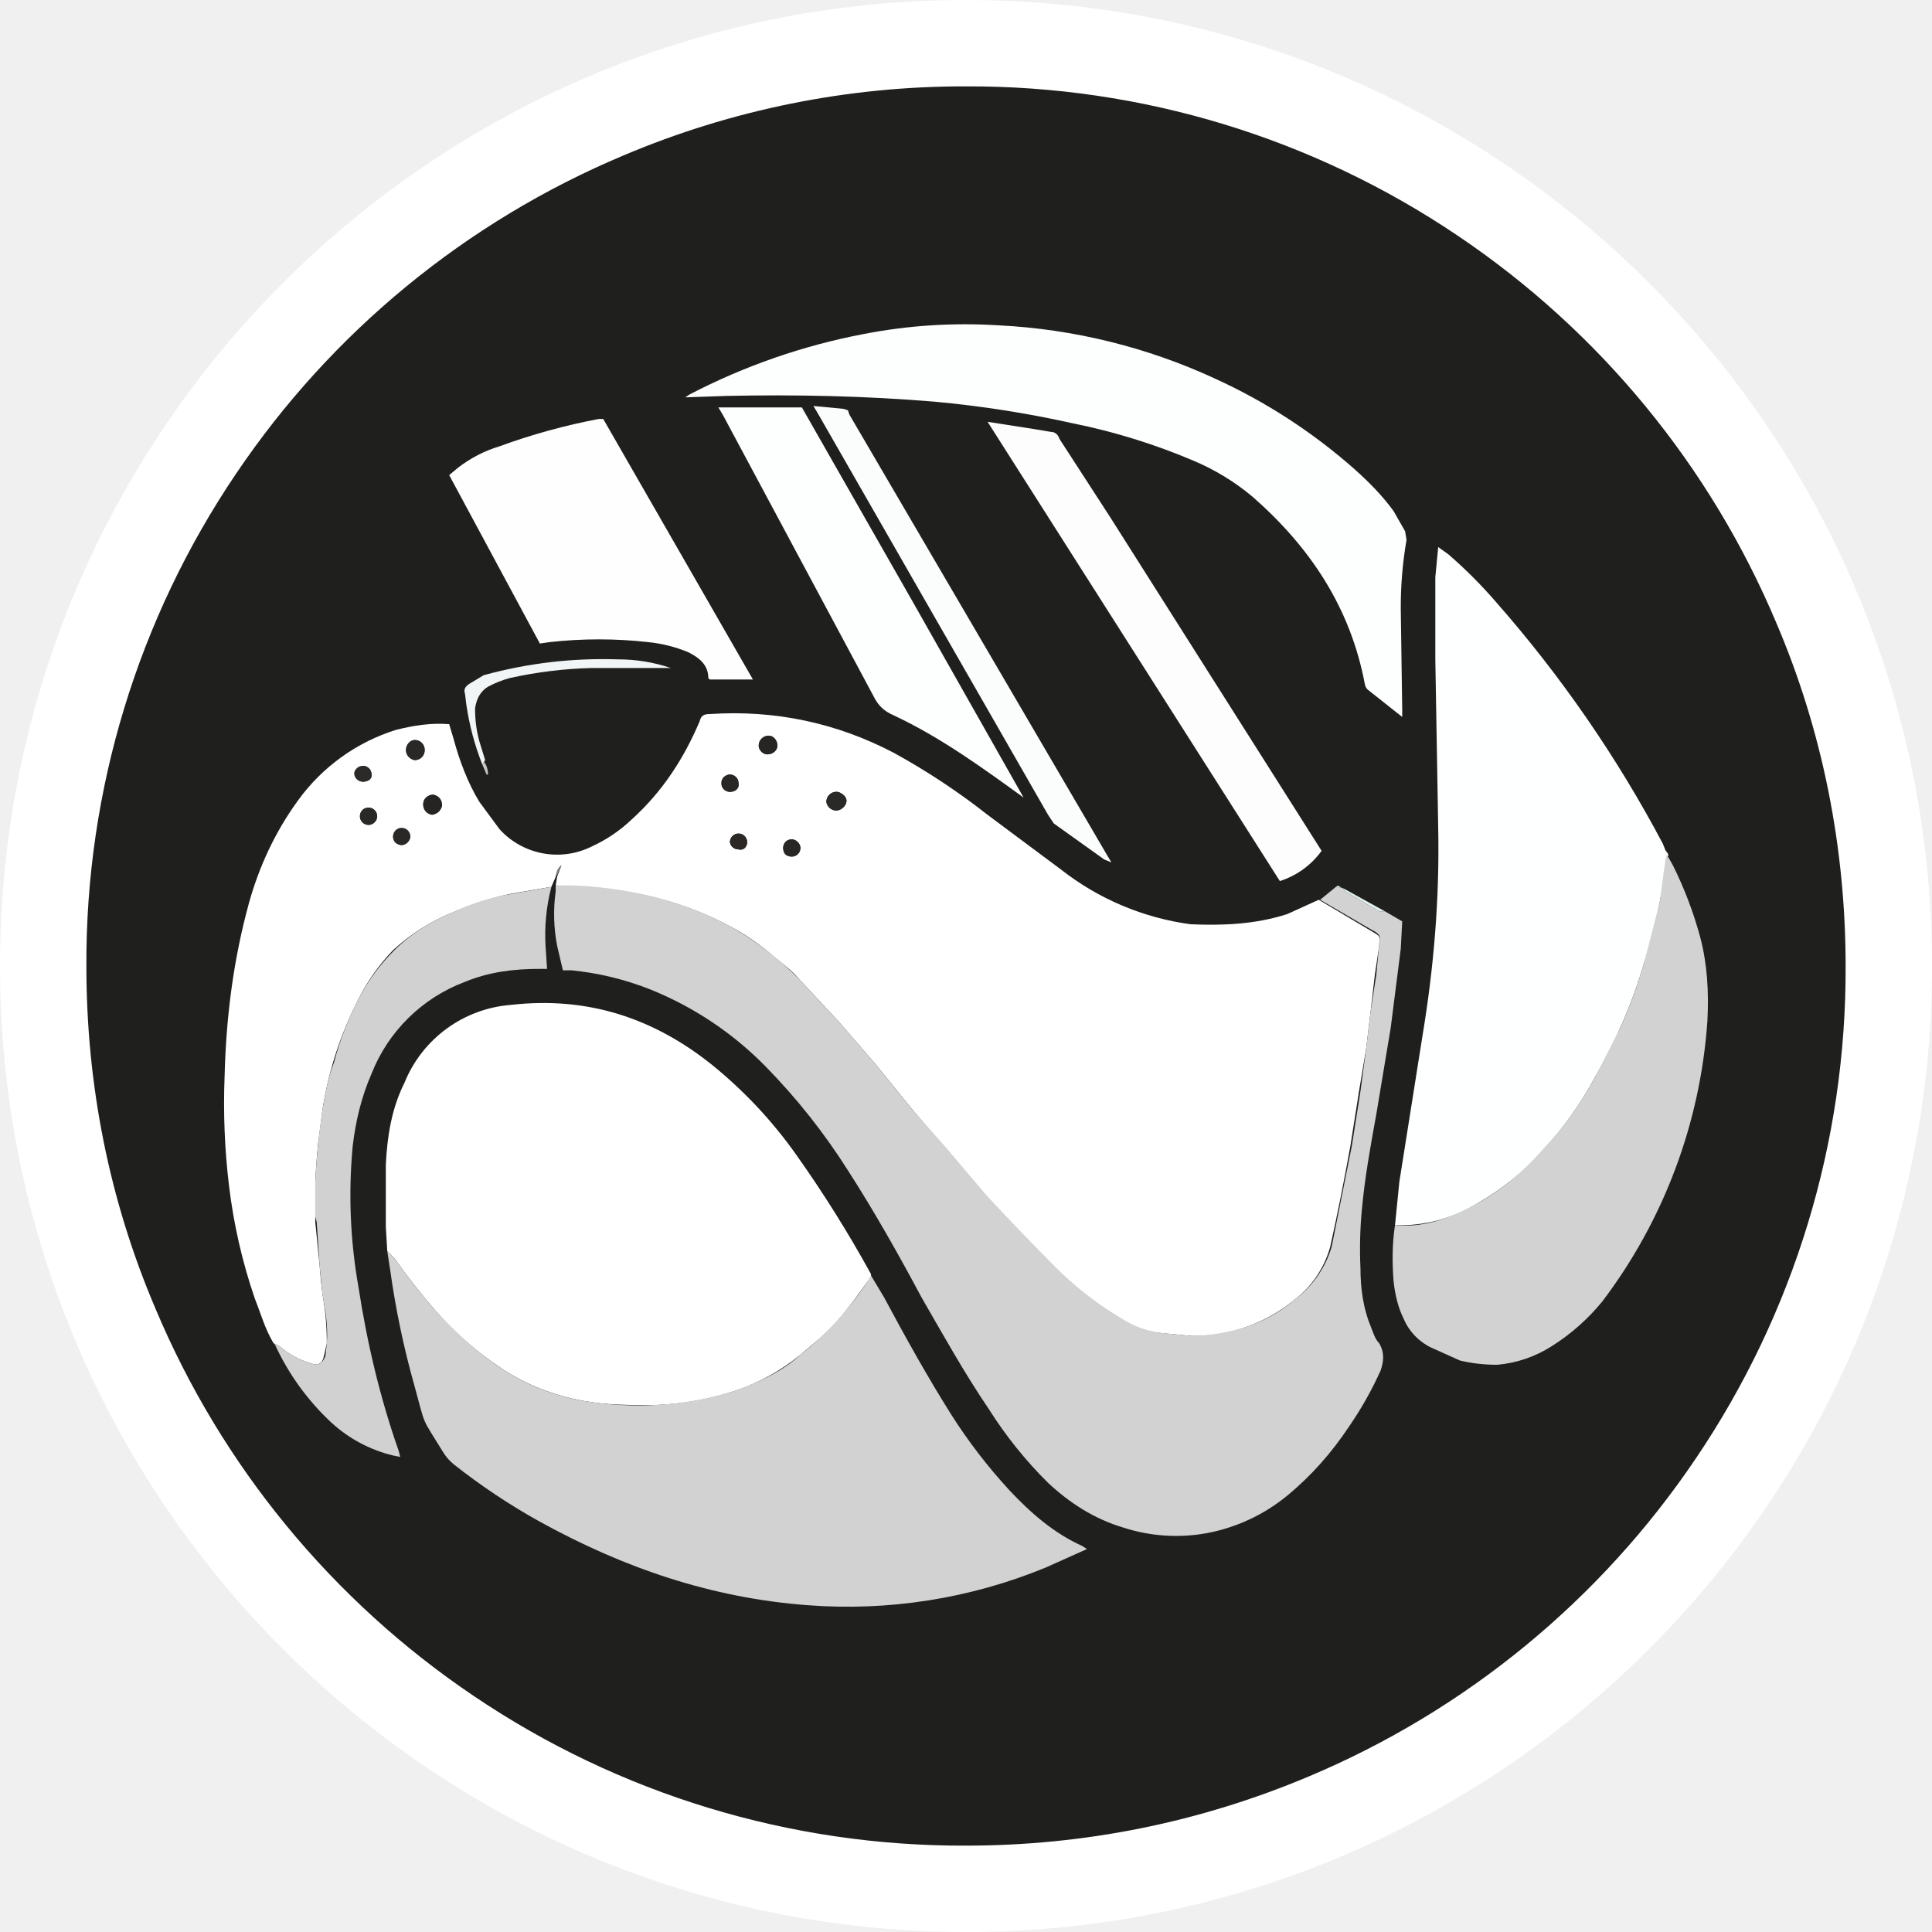
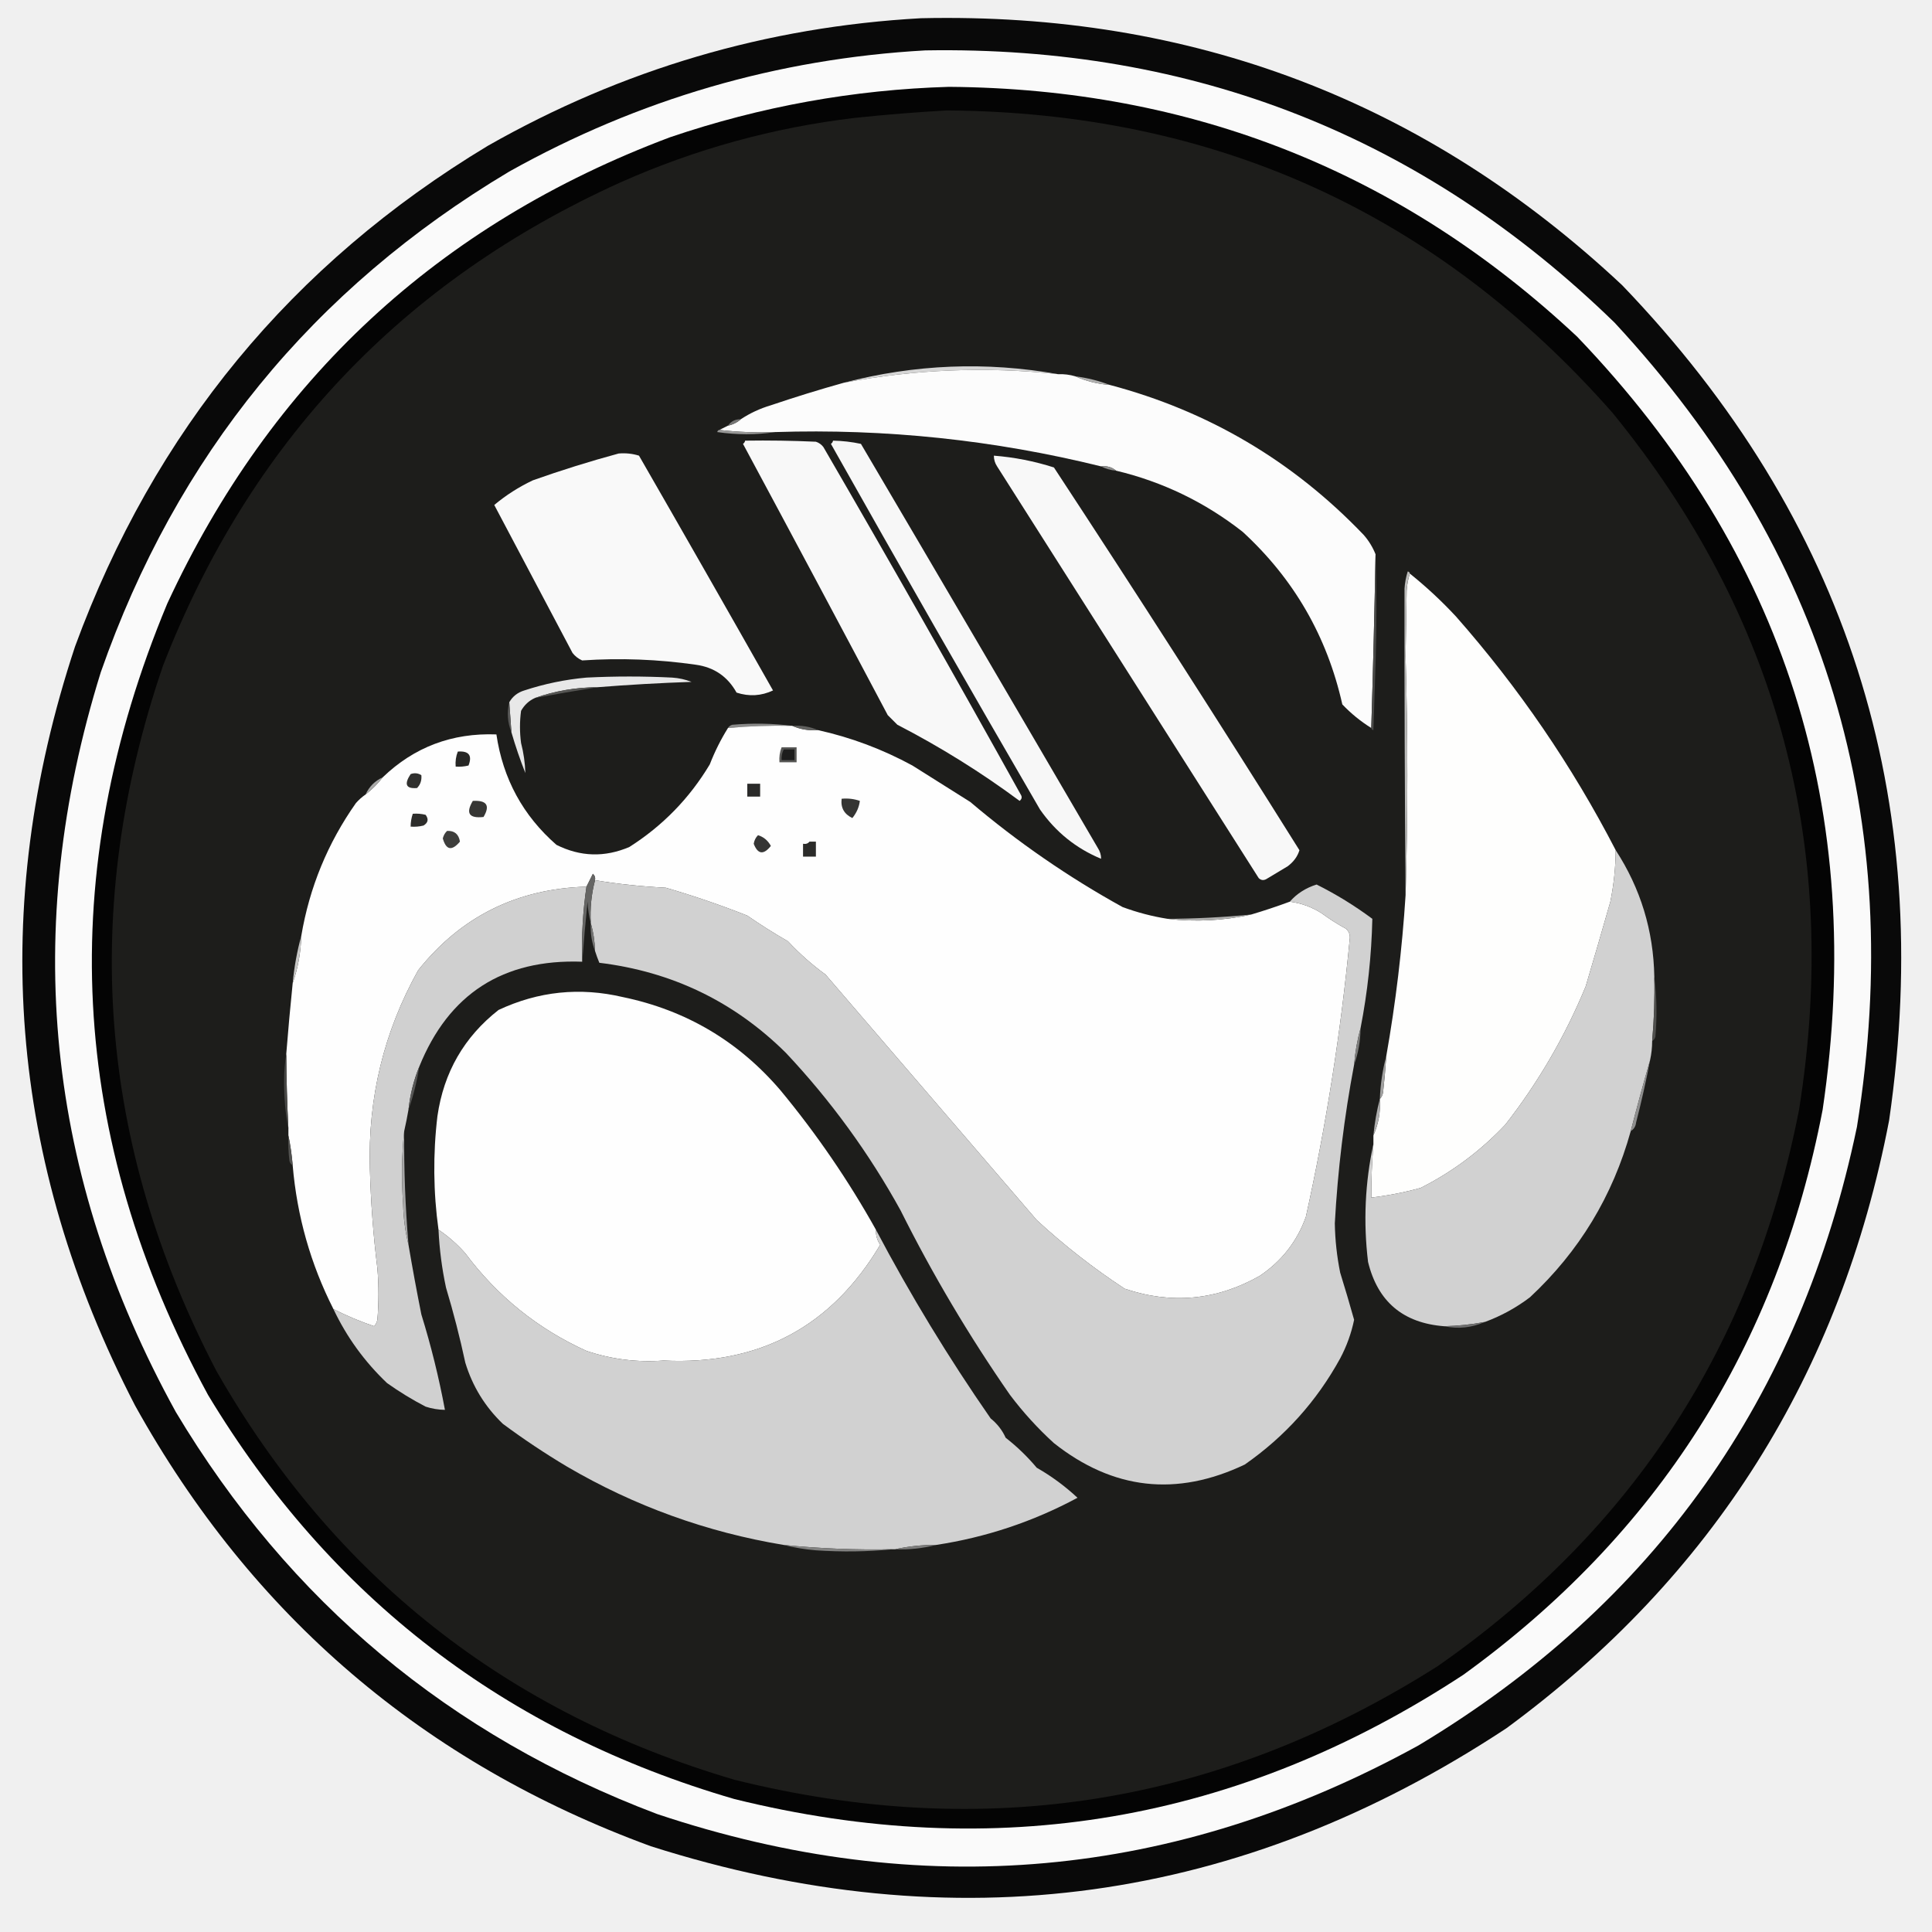
- <svg xmlns="http://www.w3.org/2000/svg" xml:space="preserve" style="enable-background:new 0 0 1342 1342" viewBox="0 0 1342 1342">
-   <style>
-     .st0{fill:#1f1f1d}.st1{fill:#fff}.st2{fill:#d2d2d2}.st4{fill:#fdfefe}.st10{fill:#e0eeee}.st14{fill:#292927}.st15{fill:#292826}
-   </style>
-   <g id="Layer_2">
-     <path d="M671 1312a640 640 0 0 1-453-188A637 637 0 0 1 80 921a636 636 0 0 1 0-499 640 640 0 0 1 1044-204 639 639 0 0 1 188 453 640 640 0 0 1-188 453 639 639 0 0 1-453 188z" class="st0" />
-     <path d="M671 60a606 606 0 0 1 342 104 609 609 0 0 1 221 269c32 75 48 156 48 238a606 606 0 0 1-104 342 609 609 0 0 1-269 221c-76 32-156 48-238 48a606 606 0 0 1-342-104 609 609 0 0 1-221-269c-32-75-48-155-48-238a606 606 0 0 1 104-342 609 609 0 0 1 269-221 606 606 0 0 1 238-48m0-60a671 671 0 1 0 0 1342A671 671 0 0 0 671 0z" class="st1" />
-   </g>
-   <g id="Layer_1">
-     <path d="M268 485a197 197 0 0 1-11-36 131 131 0 0 1 1-61 113 113 0 0 1 41-60 203 203 0 0 1 62-31c17-6 35-10 53-13l7-3a519 519 0 0 1 111-55 425 425 0 0 1 95-21c96-10 185 11 267 59a365 365 0 0 1 69 52c11 10 20 21 28 33a6 6 0 0 0 4 2 41 41 0 0 1 16 8l23 20c24 23 44 49 64 75a858 858 0 0 1 81 128 325 325 0 0 1 24 59c3 13 5 26 6 40 2 49-7 97-24 143a319 319 0 0 1-48 88 182 182 0 0 1-40 38c-13 9-27 16-43 19a100 100 0 0 1-60-7l-12-6-2 5a283 283 0 0 1-57 83 166 166 0 0 1-60 38c-24 9-48 11-73 5-4 0-7 0-10 2a408 408 0 0 1-120 44 381 381 0 0 1-89 6c-80-3-153-29-221-69a447 447 0 0 1-46-32 8 8 0 0 0-6-2c-39 2-70-15-96-43a222 222 0 0 1-40-66 377 377 0 0 1-23-80 509 509 0 0 1 11-225 244 244 0 0 1 34-74 159 159 0 0 1 82-62l2-1zm665 132c-2 0-3-3-5-1l-11 9c-8 3-15 7-23 9-21 7-44 8-66 8-20-1-38-7-56-16a258 258 0 0 1-35-22l-50-38a475 475 0 0 0-66-43c-40-21-82-31-128-28-4 1-6 2-7 6a185 185 0 0 1-46 68 98 98 0 0 1-28 19 54 54 0 0 1-64-13 111 111 0 0 1-14-18c-9-13-14-29-19-44l-2-10c-13-1-25 1-37 4a133 133 0 0 0-69 49 215 215 0 0 0-34 71 487 487 0 0 0-17 121 490 490 0 0 0 21 153l13 32 1 1a177 177 0 0 0 39 54c12 11 26 19 43 23l4 1-1-4a691 691 0 0 1-27-114 369 369 0 0 1-4-98c2-17 6-34 13-50a111 111 0 0 1 64-64c17-7 35-9 53-9h5l-1-15c-1-14 0-28 4-42l3-8h1l-1 7-1 4a116 116 0 0 0 2 37l4 18h5a207 207 0 0 1 55 13c31 12 57 31 80 54a436 436 0 0 1 57 72c19 28 35 58 52 88 15 26 29 53 46 78a293 293 0 0 0 42 51 131 131 0 0 0 109 35 124 124 0 0 0 56-26c17-14 31-30 43-48a270 270 0 0 0 22-40c3-6 4-12 0-18a54 54 0 0 1-6-12 123 123 0 0 1-8-40c0-14 0-27 2-41l9-66 10-60 8-55 1-19-13-7-28-16zm-598-86 3 7h1l-2-9-4-14c-2-8-3-15-3-23a16 16 0 0 1 9-14l15-6a371 371 0 0 1 106-8h6a133 133 0 0 0-37-6c-19-1-39 0-58 3a145 145 0 0 0-35 8 77 77 0 0 0-10 6 7 7 0 0 0-3 7l1 8c2 14 6 28 11 41zm822 60-2-5a873 873 0 0 0-115-168 328 328 0 0 0-34-34c-2-1-4-2-6-5l-3 21v58l2 117c1 49-3 97-11 144l-16 102-3 30a186 186 0 0 0 0 39c1 9 2 18 6 26 4 9 10 16 19 20l20 8a65 65 0 0 0 26 3 84 84 0 0 0 38-13 148 148 0 0 0 35-30 273 273 0 0 0 43-72 364 364 0 0 0 30-123c1-20 0-39-5-58a264 264 0 0 0-18-50l-4-7-1-2-1-1zM605 887v-2a854 854 0 0 0-52-83 315 315 0 0 0-58-62c-41-32-87-48-140-42a87 87 0 0 0-74 54 159 159 0 0 0-13 57v43l1 17 1 13c4 27 10 55 17 82 9 29 4 20 21 46l7 7a446 446 0 0 0 246 98 368 368 0 0 0 164-26l29-13-2-1a178 178 0 0 1-51-40 380 380 0 0 1-40-52c-17-26-32-54-47-81l-9-15zm369-389v-5l-1-70c0-16 1-32 4-48l-1-6-8-14c-8-11-18-20-28-29a391 391 0 0 0-97-63 404 404 0 0 0-150-37 396 396 0 0 0-93 6c-43 8-83 23-121 42l-3 2 29-1a1224 1224 0 0 1 144 4c32 3 65 8 96 15a434 434 0 0 1 83 27 158 158 0 0 1 42 24c40 35 68 77 78 130l2 4 24 19zm-451-26L419 291h-3a439 439 0 0 0-69 19 119 119 0 0 0-29 15l-6 5 63 117 7-1c22-2 45-2 68 0a99 99 0 0 1 28 7c8 4 14 9 14 18l1 1h30zm188 82-77-136-77-135h-58l3 5 105 196a29 29 0 0 0 14 13c32 15 61 36 90 57zm-25-261 203 319a57 57 0 0 0 30-21l-3-4a289156 289156 0 0 1-145-228l-35-54c-1-3-3-5-6-5l-12-2-32-5zm-121-11 3 5 82 143 78 136 4 6 36 25 4 2-3-4a486304 486304 0 0 0-179-307l-1-3-3-1-21-2z" class="st0" />
-     <path d="m386 615 1-6 3-8a10 10 0 0 0-3 4l-1 4-3 7-29 5a198 198 0 0 0-40 13c-15 6-29 15-41 26a137 137 0 0 0-24 34 250 250 0 0 0-25 77l-3 23a493 493 0 0 0-2 27v28l3 30a353 353 0 0 0 2 20 187 187 0 0 1 3 34l-2 9c-1 5-4 7-9 5a58 58 0 0 1-22-12l-4-2c-6-10-9-21-13-31a382 382 0 0 1-18-79 478 478 0 0 1-3-75c1-41 6-81 17-121 7-25 18-49 34-71a133 133 0 0 1 68-49c12-3 24-5 37-4l3 10c4 15 10 31 18 44l14 19a54 54 0 0 0 64 12 101 101 0 0 0 28-19c21-19 36-42 47-68 1-4 3-5 7-5 45-3 88 6 128 27a475 475 0 0 1 65 43l51 38a186 186 0 0 0 90 38c23 1 45 0 67-7l22-10 37 22c3 2 7 3 5 8v2l-3 20-3 26-3 25-5 30-6 38a1779 1779 0 0 1-14 70 70 70 0 0 1-25 37 111 111 0 0 1-71 25l-21-2a63 63 0 0 1-27-9 241 241 0 0 1-49-38l-35-36-12-13-27-32-23-27-26-32-26-30-27-29c-5-6-12-11-18-16-8-7-18-14-27-19a226 226 0 0 0-61-23 270 270 0 0 0-53-6l-10-1zm202-59c0-3-4-6-7-6a7 7 0 0 0-7 7 7 7 0 0 0 7 6c3 0 7-3 7-7zm-293-35c0-4-3-7-7-7a7 7 0 0 0-6 7c0 4 3 6 6 7 4 0 7-3 7-7zm245-3c0-4-3-7-6-7a7 7 0 0 0-7 7c0 3 3 6 6 6 4 0 7-3 7-6zm-246 40c0 4 2 7 6 7 4 1 6-2 7-5a7 7 0 0 0-6-8 7 7 0 0 0-7 6zm-42-15c4 0 7-2 6-6a6 6 0 0 0-5-5 6 6 0 0 0-6 6 6 6 0 0 0 5 5zm21 38c0 4 3 6 6 6s6-3 6-6-3-6-6-5a6 6 0 0 0-6 5zm234-43a6 6 0 0 0-6 6 6 6 0 0 0 7 6c3 0 6-3 5-6a6 6 0 0 0-6-6zm-245 29a6 6 0 0 0-6-6c-4 0-6 3-6 6a6 6 0 0 0 6 6c3 0 6-3 6-6zm251 23c3 1 6-2 6-5a6 6 0 0 0-6-6 6 6 0 0 0-6 6 6 6 0 0 0 6 5zm43-1c0-3-3-6-6-6a6 6 0 0 0-6 6c0 4 2 6 6 6a6 6 0 0 0 6-6z" class="st1" />
-     <path d="m269 869-1-17v-43c1-20 4-39 13-57a87 87 0 0 1 74-54c53-6 99 9 140 42a312 312 0 0 1 58 62 854 854 0 0 1 52 83v2l-3 4c-10 14-20 28-33 39l-13 11a145 145 0 0 1-45 25 203 203 0 0 1-57 10c-17 0-33 0-49-3a151 151 0 0 1-56-22 232 232 0 0 1-46-40 446 446 0 0 1-29-37l-5-5z" class="st1" />
-     <path d="M386 615h11a270 270 0 0 1 53 7 224 224 0 0 1 60 23 224 224 0 0 1 45 35l27 29 26 30 26 32 23 26 28 33a1986 1986 0 0 0 47 49 235 235 0 0 0 49 38 64 64 0 0 0 27 9l20 2c27-1 51-8 71-25a71 71 0 0 0 26-37l5-25 9-45 6-38 4-30 3-25 4-26 2-21v-1c2-5-1-7-5-9l-36-21 11-9 5 1 1 2 24 14h4l12 7-1 19-7 55-10 60c-4 22-8 44-10 66a291 291 0 0 0-1 41c0 14 2 28 7 40 2 5 3 9 6 12 4 7 3 13 1 19a248 248 0 0 1-22 39c-12 18-26 34-43 48a124 124 0 0 1-56 26 119 119 0 0 1-58-4c-20-6-37-17-52-31a289 289 0 0 1-41-51c-17-25-32-52-47-78-16-30-33-60-51-88a436 436 0 0 0-57-72 235 235 0 0 0-81-54 203 203 0 0 0-54-13h-6l-4-17a116 116 0 0 1-1-38v-4z" class="st2" />
-     <path d="m269 869 5 5a446 446 0 0 0 29 37c14 15 29 29 46 40a149 149 0 0 0 56 22 228 228 0 0 0 106-7c16-6 32-13 45-25a216 216 0 0 0 46-50l3-5 9 15c15 28 30 55 47 82a372 372 0 0 0 40 52c15 16 31 30 51 39l3 2-29 13a362 362 0 0 1-165 26c-67-5-128-26-186-58a443 443 0 0 1-60-40 33 33 0 0 1-7-8c-16-26-12-17-20-46a603 603 0 0 1-17-81l-2-13z" class="st2" />
-     <path d="m969 851 3-30 16-101c8-48 12-96 11-145l-2-117v-57l2-21 7 5a318 318 0 0 1 33 33 873 873 0 0 1 116 168l2 5 1 1 1 2c-3 3-2 6-2 10l-4 22a432 432 0 0 1-11 43 360 360 0 0 1-34 79c-10 19-22 35-36 51a187 187 0 0 1-46 37 102 102 0 0 1-57 15z" style="fill:#feffff" />
-     <path d="M969 851c20 2 39-5 57-15s33-23 46-38c14-15 26-31 36-50l17-33a355 355 0 0 0 17-46l11-43 3-23c1-3 0-6 2-9l4 7a271 271 0 0 1 19 50c5 19 6 38 5 58a364 364 0 0 1-73 195 146 146 0 0 1-35 31 84 84 0 0 1-38 13c-9 0-18-1-26-3l-20-9a39 39 0 0 1-19-20c-4-8-6-17-7-26-1-13-1-26 1-39z" class="st2" />
-     <path d="m974 498-24-19a7 7 0 0 1-2-4c-10-53-38-95-78-130a161 161 0 0 0-41-25 434 434 0 0 0-84-26 760 760 0 0 0-96-15c-48-4-96-5-144-4l-29 1 3-2a441 441 0 0 1 121-42c31-6 62-8 94-6a406 406 0 0 1 150 37 391 391 0 0 1 97 63c10 9 19 18 27 29l8 14 1 6a272 272 0 0 0-4 48l1 70v5z" class="st4" />
-     <path d="M523 472h-30l-1-1c0-9-6-14-14-18a99 99 0 0 0-28-7 307 307 0 0 0-68 0l-7 1-63-117 6-5c9-7 19-12 29-15a436 436 0 0 1 69-19h3l104 181z" style="fill:#fefefe" />
-     <path d="m190 933 4 2a59 59 0 0 0 22 12c5 2 8 0 10-5l1-9c1-11-1-23-3-34l-2-20-2-30-1-4v-24a487 487 0 0 1 5-50c2-12 4-23 8-33a212 212 0 0 1 17-44 135 135 0 0 1 25-34c11-11 25-20 40-26 13-6 27-11 41-13l28-5a133 133 0 0 0-4 42l1 15h-5c-18 0-35 2-52 9a112 112 0 0 0-65 64c-7 16-11 33-13 50a365 365 0 0 0 4 98c6 39 15 77 28 114l1 4-5-1a97 97 0 0 1-43-23 173 173 0 0 1-39-54l-1-1z" style="fill:#d1d1d1" />
-     <path d="M711 554c-29-21-58-42-90-57-7-3-11-7-14-13L502 288l-3-5h58l77 135 77 136z" class="st4" />
-     <path d="m686 293 32 5 12 2c3 0 5 2 6 5l35 54a289156 289156 0 0 1 147 232 57 57 0 0 1-29 21L686 293z" style="fill:#fdfdfd" />
-     <path d="m565 282 21 2 3 1 1 3 179 306 3 5-5-2-35-25-4-6-78-136-82-143-3-5z" style="fill:#fbfcfc" />
-     <path d="M335 531a187 187 0 0 1-11-41l-1-8c-1-3 0-5 3-7l10-6a312 312 0 0 1 93-11c13 0 25 2 37 6h-55a299 299 0 0 0-57 7 72 72 0 0 0-15 6c-5 3-8 8-9 15a83 83 0 0 0 3 23l4 13-2 3z" style="fill:#f2f5f5" />
-     <path d="M962 633h-4l-24-14-1-2 29 16z" class="st10" />
-     <path d="m335 531 1-2c2 2 3 6 3 9h-1l-3-7z" style="fill:#c6c6c6" />
-     <path d="m386 608 1-3a10 10 0 0 1 3-4l-3 7h-1z" style="fill:#847e7d" />
-     <path d="m933 617-5-1c2-2 3 1 5 1z" class="st10" />
-     <path d="M588 556c0 4-4 7-7 7a7 7 0 0 1-7-6 7 7 0 0 1 7-7c3 0 6 3 6 6z" class="st14" />
-     <path d="M295 521c0 4-3 7-7 7a7 7 0 0 1-6-7c0-4 3-7 6-7 4 0 7 3 7 7z" class="st15" />
-     <path d="M540 518c0 3-3 6-7 6-3 0-6-3-6-6 0-4 3-7 7-7 3 0 6 3 6 7z" style="fill:#262523" />
-     <path d="M294 558c0-3 3-6 7-6 3 1 6 4 6 8-1 3-4 6-7 6a7 7 0 0 1-6-8z" style="fill:#252422" />
-     <path d="M252 543a6 6 0 0 1-6-6 6 6 0 0 1 6-5 6 6 0 0 1 6 5c1 3-2 6-6 6z" style="fill:#2b2a28" />
-     <path d="M273 581a6 6 0 0 1 6-6 6 6 0 0 1 6 6c0 3-3 6-6 6s-6-3-6-6z" class="st15" />
-     <path d="M507 538a6 6 0 0 1 6 6 6 6 0 0 1-6 6c-3 0-6-3-5-6 0-3 2-6 5-6z" style="fill:#282725" />
-     <path d="M262 567a6 6 0 0 1-6 6 6 6 0 0 1-6-6 6 6 0 0 1 6-6 6 6 0 0 1 6 6z" class="st14" />
-     <path d="M513 590a6 6 0 0 1-6-5 6 6 0 0 1 12 0c0 3-2 6-6 5z" style="fill:#2b2826" />
-     <path d="M556 589a6 6 0 0 1-6 6 6 6 0 0 1-6-6c0-3 2-6 6-6 3 0 6 3 6 6z" style="fill:#272624" />
-   </g>
+ <svg xmlns="http://www.w3.org/2000/svg" width="901" height="901" style="shape-rendering:geometricPrecision;text-rendering:geometricPrecision;image-rendering:optimizeQuality;fill-rule:evenodd;clip-rule:evenodd">
+   <path style="opacity:.972" fill="#020202" d="M429.5 8.5c126.344-2.847 235.344 38.653 327 124.5C861.318 242.136 902.818 371.97 881 522.5 858.319 640.716 798.819 735.216 702.5 806c-124.071 81.819-257.071 100.152-399 55C197.713 822.194 117.547 753.694 63 655.5 3.98 541.487-5.353 423.487 35 301.5 71.917 200.942 136.084 123.108 227.5 68c62.771-35.688 130.104-55.522 202-59.5z" />
+   <path style="opacity:1" fill="#fafafa" d="M431.5 23.5c125.15-2.14 232.317 40.193 321.5 127 98.484 106.188 136.151 231.188 113 375-26.342 126.311-94.509 222.477-204.5 288.5-113.656 62.474-231.989 73.141-355 32-96.758-36.578-171.592-99.078-224.5-187.5-60.631-110.048-72.298-225.048-35-345C82.298 212.547 145.798 134.713 237.5 80c60.414-33.767 125.08-52.6 194-56.5z" />
+   <path style="opacity:1" fill="#040404" d="M442.5 40.5c113.317.848 210.984 39.681 293 116.5C832.425 258.123 870.592 378.29 850 517.5 828.856 627.674 773.022 715.507 682.5 781c-104.773 68.768-218.107 88.102-340 58C235.86 807.975 154.027 745.142 97 650.5c-65.198-120.018-71.53-243.018-19-369C126.389 177.029 204.556 104.529 312.5 64c42.293-14.361 85.626-22.194 130-23.5z" />
+   <path style="opacity:1" fill="#1d1d1b" d="M441.5 51.5c124.981.889 228.481 47.889 310.5 141 77.428 95.01 106.428 203.343 87 325-21.303 109.544-77.47 196.044-168.5 259.5-101.588 64.468-210.921 82.135-328 53-106.258-31.301-186.758-94.801-241.5-190.5-55.335-106.027-63.669-215.693-25-329C116.54 206.188 187.707 131.022 289.5 85c34.817-15.494 71.15-25.494 109-30a880.612 880.612 0 0 1 43-3.5z" />
+   <path style="opacity:1" fill="#d5d5d5" d="M493.5 174.5c-33.549-3.621-66.882-2.288-100 4 33.063-8.648 66.397-9.981 100-4z" />
+   <path style="opacity:1" fill="#fcfcfc" d="M493.5 174.5a24.93 24.93 0 0 1 8 1c4.981 2.245 10.314 3.579 16 4 46.029 12.179 85.529 35.512 118.5 70a31.245 31.245 0 0 1 5.5 9 6551.96 6551.96 0 0 1-2 81 68.49 68.49 0 0 1-13.5-11c-7.112-31.73-22.612-58.564-46.5-80.5-17.609-13.805-37.276-23.305-59-28.5-1.938-1.663-4.272-2.329-7-2-49.854-12.319-100.521-17.652-152-16-8.849.326-17.516-.007-26-1l4-2c2.319-.492 4.319-1.492 6-3 4.267-2.821 8.933-4.988 14-6.5a663.921 663.921 0 0 1 34-10.5c33.118-6.288 66.451-7.621 100-4z" />
+   <path style="opacity:1" fill="#b0b0af" d="M501.5 175.5c5.595.732 10.929 2.065 16 4-5.686-.421-11.019-1.755-16-4z" />
+   <path style="opacity:1" fill="#767675" d="M345.5 195.5c-1.681 1.508-3.681 2.508-6 3 1.411-2.039 3.411-3.039 6-3z" />
+   <path style="opacity:1" fill="#999998" d="M335.5 200.5c8.484.993 17.151 1.326 26 1-8.842 1.322-17.842 1.322-27 0 .124-.607.457-.94 1-1z" />
+   <path style="opacity:1" fill="#f8f8f8" d="M347.5 205.5c11.005-.167 22.005 0 33 .5a6.978 6.978 0 0 1 3.5 2.5 9692.013 9692.013 0 0 1 92 162c.749 1.135.583 2.135-.5 3a416.293 416.293 0 0 0-57-35.5l-4.5-4.5A22923.415 22923.415 0 0 0 346.5 207c.556-.383.889-.883 1-1.5z" />
+   <path style="opacity:1" fill="#f7f7f7" d="M388.5 205.5c4.377.077 8.71.577 13 1.5A52898.527 52898.527 0 0 1 512 395.5c1.009 1.525 1.509 3.192 1.5 5-11.699-4.858-21.199-12.525-28.5-23A14275.777 14275.777 0 0 1 387.5 207c.556-.383.889-.883 1-1.5z" />
+   <path style="opacity:1" fill="#f9f9f9" d="M288.5 211.5c3.277-.284 6.443.049 9.5 1A17660.918 17660.918 0 0 1 360.5 322c-5.511 2.58-11.178 2.913-17 1-4.161-7.493-10.495-11.826-19-13a251.416 251.416 0 0 0-53-2 11.532 11.532 0 0 1-4.5-3.5l-36.5-69c5.455-4.568 11.455-8.402 18-11.5a551.038 551.038 0 0 1 40-12.5z" />
+   <path style="opacity:1" fill="#f8f8f8" d="M463.5 212.5a122.533 122.533 0 0 1 28 5.5A9944.631 9944.631 0 0 1 606 396.5c-.893 2.936-2.726 5.436-5.5 7.5l-10 6c-1.284.684-2.451.517-3.5-.5l-122-192c-1.009-1.525-1.509-3.192-1.5-5z" />
+   <path style="opacity:1" fill="#8e8e8d" d="M513.5 217.5c2.728-.329 5.062.337 7 2-2.567-.221-4.901-.888-7-2z" />
+   <path style="opacity:1" fill="#fefefd" d="M657.5 267.5a201.894 201.894 0 0 1 21.5 20c29.302 33.268 54.135 69.601 74.5 109a126.473 126.473 0 0 1-2.5 24 3621.181 3621.181 0 0 1-11.5 39.5c-9.584 23.237-22.084 44.737-37.5 64.5-11.494 12.172-24.66 22.006-39.5 29.5a155.934 155.934 0 0 1-23 4.5 296.602 296.602 0 0 1 1-25v-4c2.374-5.297 3.374-10.963 3-17 .768-.763 1.268-1.763 1.5-3a365.11 365.11 0 0 0 1.5-17 680.506 680.506 0 0 0 9-75 1908.355 1908.355 0 0 0 0-111.5l.5-30.5c.183-2.865.683-5.531 1.5-8z" />
+   <path style="opacity:1" fill="#494947" d="M641.5 258.5a782.678 782.678 0 0 1 0 51l-1 31c-.607-.124-.94-.457-1-1a6551.96 6551.96 0 0 0 2-81z" />
+   <path style="opacity:1" fill="#bbbbba" d="M657.5 267.5c-.817 2.469-1.317 5.135-1.5 8l-.5 30.5a1908.355 1908.355 0 0 1 0 111.5c-.389-47.668-.556-95.335-.5-143a34.251 34.251 0 0 1 1.5-8c.607.124.94.457 1 1z" />
+   <path style="opacity:1" fill="#e8e8e8" d="M278.5 320.5c-10.071.067-19.738 1.733-29 5-2.767 1.233-4.934 3.233-6.5 6-.667 5-.667 10 0 15a63.16 63.16 0 0 1 2 14 213.886 213.886 0 0 1-6.5-19l-1-14c1.571-2.731 3.905-4.565 7-5.5a129.49 129.49 0 0 1 29-6 400.05 400.05 0 0 1 40 0c3.123.206 6.123.873 9 2a962.207 962.207 0 0 0-44 2.5z" />
+   <path style="opacity:1" fill="#565654" d="M278.5 320.5a1333.973 1333.973 0 0 0-29 5c9.262-3.267 18.929-4.933 29-5z" />
+   <path style="opacity:1" fill="#5a5a59" d="m237.5 327.5 1 14c-1.828-4.603-2.161-9.269-1-14z" />
+   <path style="opacity:1" fill="#8a8a89" d="M369.5 338.5a266.817 266.817 0 0 0-30 1c.418-.722 1.084-1.222 2-1.5 9.509-.824 18.843-.658 28 .5z" />
+   <path style="opacity:1" fill="#fefefe" d="M369.5 338.5c3.71 1.636 7.71 2.302 12 2 15.375 3.406 30.042 8.906 44 16.5l27 17a434.036 434.036 0 0 0 71 49 109.38 109.38 0 0 0 21 5.5c13.093 1.532 26.093.865 39-2a284.952 284.952 0 0 0 18-6c5.387.69 10.387 2.523 15 5.5a94.09 94.09 0 0 0 11 7c1.444 1.126 2.11 2.626 2 4.5a1075.135 1075.135 0 0 1-20.5 130c-4.12 11.465-11.287 20.631-21.5 27.5-20.071 11.394-41.071 13.394-63 6a315.4 315.4 0 0 1-41-32L385 454.5a121.549 121.549 0 0 1-17.5-15.5 277.609 277.609 0 0 1-19-12 425.305 425.305 0 0 0-38-13c-11.361-.579-22.361-1.746-33-3.5.219-1.175-.114-2.175-1-3a289.034 289.034 0 0 1-3 6c-32.421.961-58.588 13.961-78.5 39-15.98 28.673-23.48 59.506-22.5 92.5a479.008 479.008 0 0 0 3.5 46.5c.667 8 .667 16 0 24a6.802 6.802 0 0 1-1.5 3 142.79 142.79 0 0 1-19-8c-10.647-21.003-16.98-43.336-19-67a120.336 120.336 0 0 0-2-14v-3a749.509 749.509 0 0 1-1-35 1479.768 1479.768 0 0 1 3-33c2.465-7.001 3.798-14.334 4-22 3.819-22.632 12.319-43.299 25.5-62a25.14 25.14 0 0 1 4.5-4c3-2.333 5.667-5 8-8 14.675-14.104 32.341-20.771 53-20 3.046 20.681 12.379 37.847 28 51.5 11.153 5.588 22.487 5.922 34 1 15.547-9.88 28.047-22.713 37.5-38.5 2.352-6.038 5.185-11.704 8.5-17a266.817 266.817 0 0 1 30-1z" />
+   <path style="opacity:1" fill="#61615f" d="M369.5 338.5c4.29-.302 8.29.364 12 2-4.29.302-8.29-.364-12-2z" />
+   <path style="opacity:1" fill="#272725" d="M213.5 350.5c5.163-.393 6.83 1.773 5 6.5a18.453 18.453 0 0 1-6 .5c-.202-2.45.131-4.783 1-7z" />
+   <path style="opacity:1" fill="#565654" d="M364.5 348.5h7v7h-8c-.202-2.45.131-4.783 1-7z" />
+   <path style="opacity:1" fill="#1d1d1c" d="M365.5 349.5h5v5h-6c-.134-1.792.199-3.458 1-5z" />
+   <path style="opacity:1" fill="#30302e" d="M196.5 361.5c.241 2.386-.425 4.386-2 6-5.161.45-6.161-1.717-3-6.5 1.765-.64 3.432-.473 5 .5z" />
+   <path style="opacity:1" fill="#8b8b8a" d="M196.5 361.5c.961 1.765 1.295 3.765 1 6h-3 3c.295-2.235-.039-4.235-1-6z" />
+   <path style="opacity:1" fill="#aaaaa9" d="M178.5 362.5c-2.333 3-5 5.667-8 8 1.667-3.667 4.333-6.333 8-8z" />
+   <path style="opacity:1" fill="#2a2a29" d="M348.5 365.5h6v6h-6v-6z" />
+   <path style="opacity:1" fill="#353533" d="M392.5 372.5c2.948-.277 5.781.056 8.5 1-.359 2.909-1.526 5.576-3.5 8-3.841-1.83-5.507-4.83-5-9z" />
+   <path style="opacity:1" fill="#363634" d="M220.5 373.5c6.504-.362 8.171 2.138 5 7.5-6.755.756-8.422-1.744-5-7.5z" />
+   <path style="opacity:1" fill="#2d2d2b" d="M192.5 379.5a18.453 18.453 0 0 1 6 .5c1.491 2.022 1.158 3.688-1 5a18.453 18.453 0 0 1-6 .5 19.22 19.22 0 0 1 1-6z" />
+   <path style="opacity:1" fill="#3e3e3c" d="M208.5 387.5c3.44-.163 5.44 1.504 6 5-3.792 4.478-6.458 3.978-8-1.5.362-1.434 1.028-2.601 2-3.5z" />
+   <path style="opacity:1" fill="#353534" d="M353.5 389.5c2.601.78 4.601 2.446 6 5-3.416 4.293-6.083 3.959-8-1 .252-1.573.918-2.906 2-4z" />
+   <path style="opacity:1" fill="#2b2b29" d="M377.5 392.5h3v7h-6v-6c1.291.237 2.291-.096 3-1z" />
+   <path style="opacity:1" fill="#d1d1d1" d="M753.5 396.5c11.613 17.846 17.613 37.513 18 59a266.817 266.817 0 0 1-1 30 41.73 41.73 0 0 1-1 9 1170.208 1170.208 0 0 0-9 33c-8.402 30.316-24.069 56.149-47 77.5-6.465 4.898-13.465 8.731-21 11.5a116.296 116.296 0 0 1-19 2c-19.165-1.478-30.998-11.478-35.5-30-2.246-18.599-1.412-36.933 2.5-55a296.602 296.602 0 0 0-1 25 155.934 155.934 0 0 0 23-4.5c14.84-7.494 28.006-17.328 39.5-29.5 15.416-19.763 27.916-41.263 37.5-64.5a3621.181 3621.181 0 0 0 11.5-39.5 126.473 126.473 0 0 0 2.5-24zM277.5 410.5c10.639 1.754 21.639 2.921 33 3.5a425.305 425.305 0 0 1 38 13 277.609 277.609 0 0 0 19 12 121.549 121.549 0 0 0 17.5 15.5L483.5 569a315.4 315.4 0 0 0 41 32c21.929 7.394 42.929 5.394 63-6 10.213-6.869 17.38-16.035 21.5-27.5a1075.135 1075.135 0 0 0 20.5-130c.11-1.874-.556-3.374-2-4.5a94.09 94.09 0 0 1-11-7c-4.613-2.977-9.613-4.81-15-5.5 3.288-3.746 7.455-6.412 12.5-8a172.766 172.766 0 0 1 26 16c-.4 17.27-2.233 34.27-5.5 51-1.52 5.448-2.52 11.114-3 17a560.823 560.823 0 0 0-9 74c.13 7.741.963 15.408 2.5 23a812.407 812.407 0 0 1 6.5 22 67.313 67.313 0 0 1-6.5 18c-10.931 19.935-25.765 36.435-44.5 49.5-31.788 15.124-61.455 11.791-89-10a163.016 163.016 0 0 1-20.5-22.5 696.515 696.515 0 0 1-51-86 361.945 361.945 0 0 0-53.5-73.5c-24.089-23.876-53.089-37.876-87-42a72.144 72.144 0 0 1-2-5.5c-.124-4.549-.791-8.882-2-13-.367-6.915.299-13.581 2-20z" />
+   <path style="opacity:1" fill="#d0d0d0" d="M273.5 413.5a199.699 199.699 0 0 0-2 35c-36.961-1.323-62.294 15.01-76 49-2.582 6.327-4.248 12.993-5 20a192.974 192.974 0 0 1-2 10c-1.159 11.159-1.326 22.492-.5 34 .151 6.568.985 12.901 2.5 19a1144.238 1144.238 0 0 0 6 32.5 394.133 394.133 0 0 1 11 44.5 30.465 30.465 0 0 1-9-1.5 150.824 150.824 0 0 1-18-11c-10.512-9.998-18.845-21.498-25-34.5a142.79 142.79 0 0 0 19 8 6.802 6.802 0 0 0 1.5-3c.667-8 .667-16 0-24a479.008 479.008 0 0 1-3.5-46.5c-.98-32.994 6.52-63.827 22.5-92.5 19.912-25.039 46.079-38.039 78.5-39z" />
+   <path style="opacity:1" fill="#656564" d="M277.5 410.5c-1.701 6.419-2.367 13.085-2 20-.821-3.141-1.321-6.475-1.5-10a1336.836 1336.836 0 0 0-2.5 28 199.699 199.699 0 0 1 2-35 289.034 289.034 0 0 0 3-6c.886.825 1.219 1.825 1 3z" />
+   <path style="opacity:1" fill="#afafae" d="M583.5 426.5c-12.907 2.865-25.907 3.532-39 2a417.618 417.618 0 0 0 39-2z" />
+   <path style="opacity:1" fill="#737372" d="M275.5 430.5c1.209 4.118 1.876 8.451 2 13-1.554-4.067-2.22-8.4-2-13z" />
+   <path style="opacity:1" fill="#c7c7c6" d="M140.5 436.5c-.202 7.666-1.535 14.999-4 22 .705-7.573 2.038-14.907 4-22z" />
+   <path style="opacity:1" fill="#fefefe" d="M408.5 573.5c-.104 2.59.563 4.923 2 7-22.696 38.185-56.362 56.185-101 54-12.333.924-24.333-.576-36-4.5-22.659-10.268-41.492-25.434-56.5-45.5-3.742-4.247-7.908-7.914-12.5-11a206.775 206.775 0 0 1-.5-53c2.949-20.413 12.449-36.913 28.5-49.5 18.596-8.711 37.929-10.711 58-6 29.457 6.124 53.957 20.624 73.5 43.5a431.943 431.943 0 0 1 44.5 65z" />
+   <path style="opacity:1" fill="#4f4f4d" d="M771.5 455.5c1.158 9.157 1.324 18.491.5 28-.278.916-.778 1.582-1.5 2a266.817 266.817 0 0 0 1-30z" />
+   <path style="opacity:1" fill="#7d7d7c" d="M634.5 479.5c-.048 5.96-1.048 11.627-3 17 .48-5.886 1.48-11.552 3-17z" />
+   <path style="opacity:1" fill="#8e8e8e" d="M769.5 494.5a451.277 451.277 0 0 1-6.5 29c-.2 1.82-1.034 3.153-2.5 4a1170.208 1170.208 0 0 1 9-33z" />
+   <path style="opacity:1" fill="#575756" d="M195.5 497.5c-1.066 6.932-2.733 13.598-5 20 .752-7.007 2.418-13.673 5-20z" />
+   <path style="opacity:1" fill="#4a4a48" d="M133.5 491.5a749.509 749.509 0 0 0 1 35c-1.399-7.286-2.065-14.786-2-22.5.001-4.347.334-8.514 1-12.5z" />
+   <path style="opacity:1" fill="#a1a1a0" d="M646.5 492.5a365.11 365.11 0 0 1-1.5 17c-.232 1.237-.732 2.237-1.5 3 .271-6.907 1.271-13.574 3-20z" />
+   <path style="opacity:1" fill="#afafaf" d="M643.5 512.5c.374 6.037-.626 11.703-3 17 .549-5.874 1.549-11.541 3-17z" />
+   <path style="opacity:1" fill="#525250" d="M134.5 529.5a120.336 120.336 0 0 1 2 14c-.722-.418-1.222-1.084-1.5-2a72.367 72.367 0 0 1-.5-12z" />
+   <path style="opacity:1" fill="#a7a7a7" d="M188.5 527.5a570.848 570.848 0 0 0 2 53c-1.515-6.099-2.349-12.432-2.5-19-.826-11.508-.659-22.841.5-34z" />
+   <path style="opacity:1" fill="#d1d1d1" d="M204.5 573.5c4.592 3.086 8.758 6.753 12.5 11 15.008 20.066 33.841 35.232 56.5 45.5 11.667 3.924 23.667 5.424 36 4.5 44.638 2.185 78.304-15.815 101-54-1.437-2.077-2.104-4.41-2-7a846.923 846.923 0 0 0 53.5 88c3.058 2.457 5.392 5.457 7 9a95.927 95.927 0 0 1 14.5 14 101.354 101.354 0 0 1 19 14c-20.76 11.142-42.76 18.476-66 22-6.55-.046-12.883.621-19 2h-1a422.48 422.48 0 0 1-51-2c-35.907-5.953-69.574-18.119-101-36.5a358.988 358.988 0 0 1-30-20c-8.308-7.976-14.141-17.476-17.5-28.5a448.125 448.125 0 0 0-9-35 166.342 166.342 0 0 1-3.5-27z" />
+   <path style="opacity:1" fill="#6f6f6f" d="M692.5 616.5c-6.168 2.717-12.502 3.383-19 2a116.296 116.296 0 0 0 19-2z" />
+   <path style="opacity:1" fill="#828281" d="M365.5 720.5a422.48 422.48 0 0 0 51 2c-11.826 1.16-23.826 1.326-36 .5-5.206-.437-10.206-1.27-15-2.5z" />
+   <path style="opacity:1" fill="#7c7c7b" d="M436.5 720.5c-6.094 1.594-12.428 2.261-19 2 6.117-1.379 12.45-2.046 19-2z" />
</svg>
